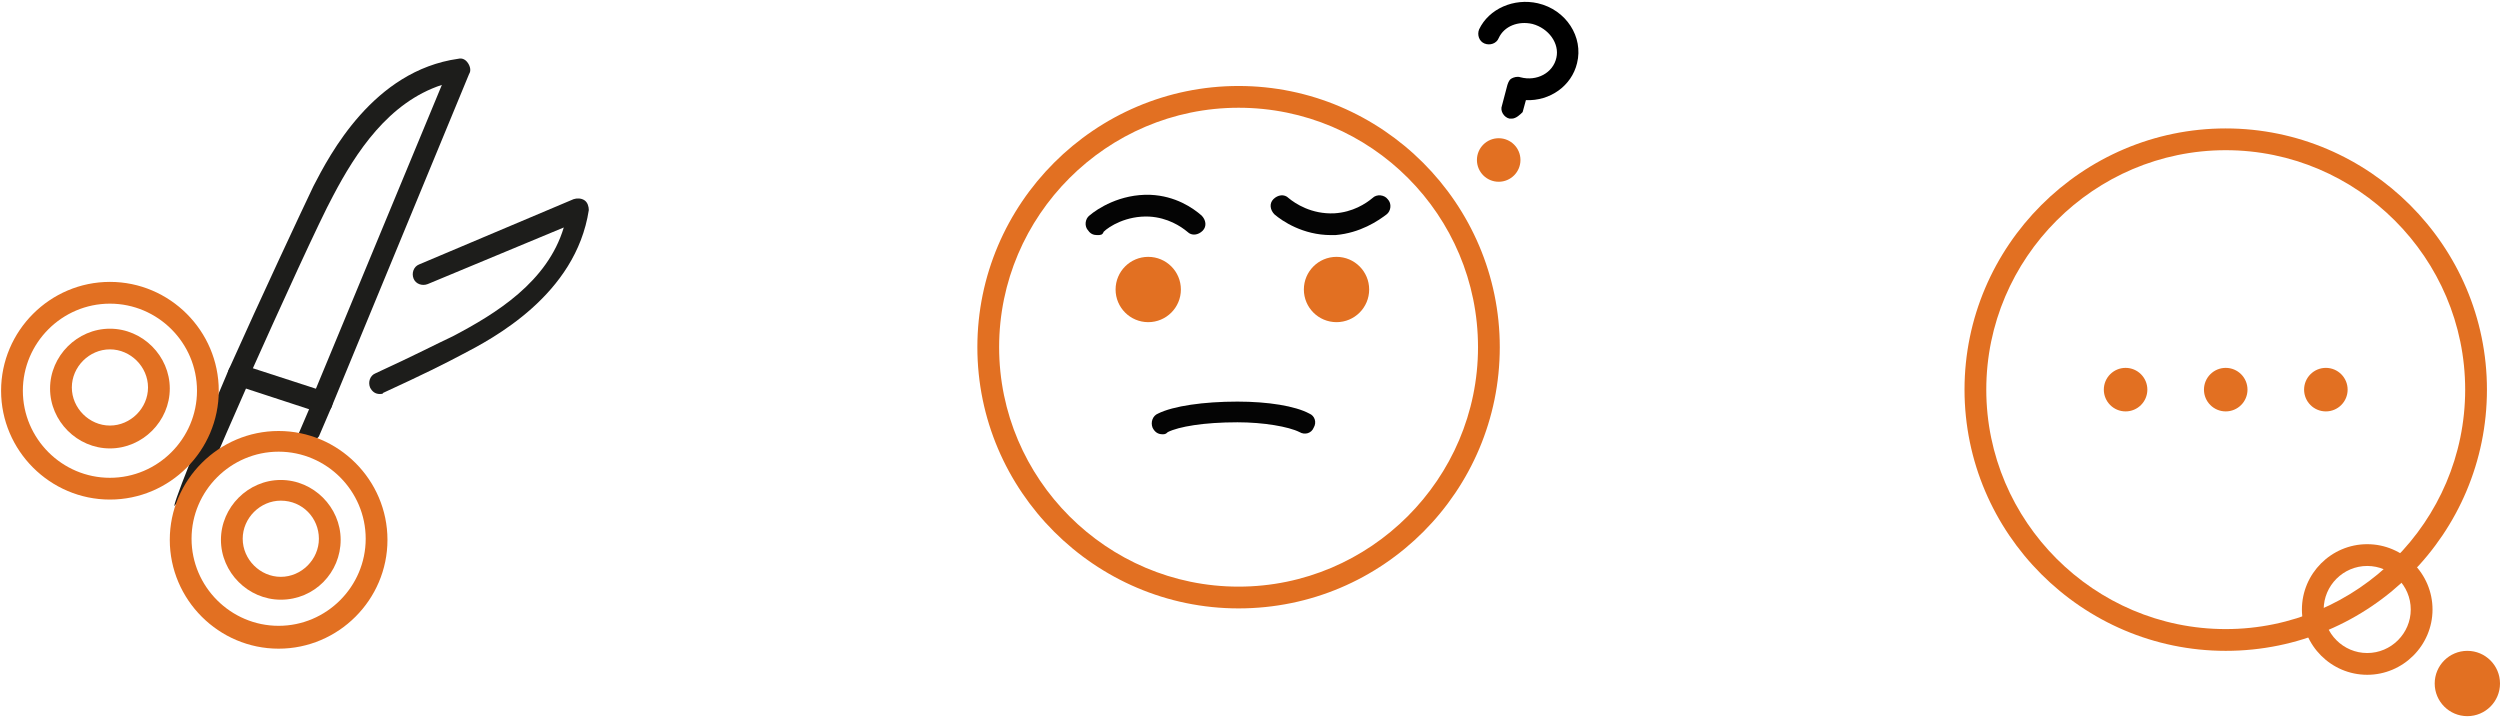
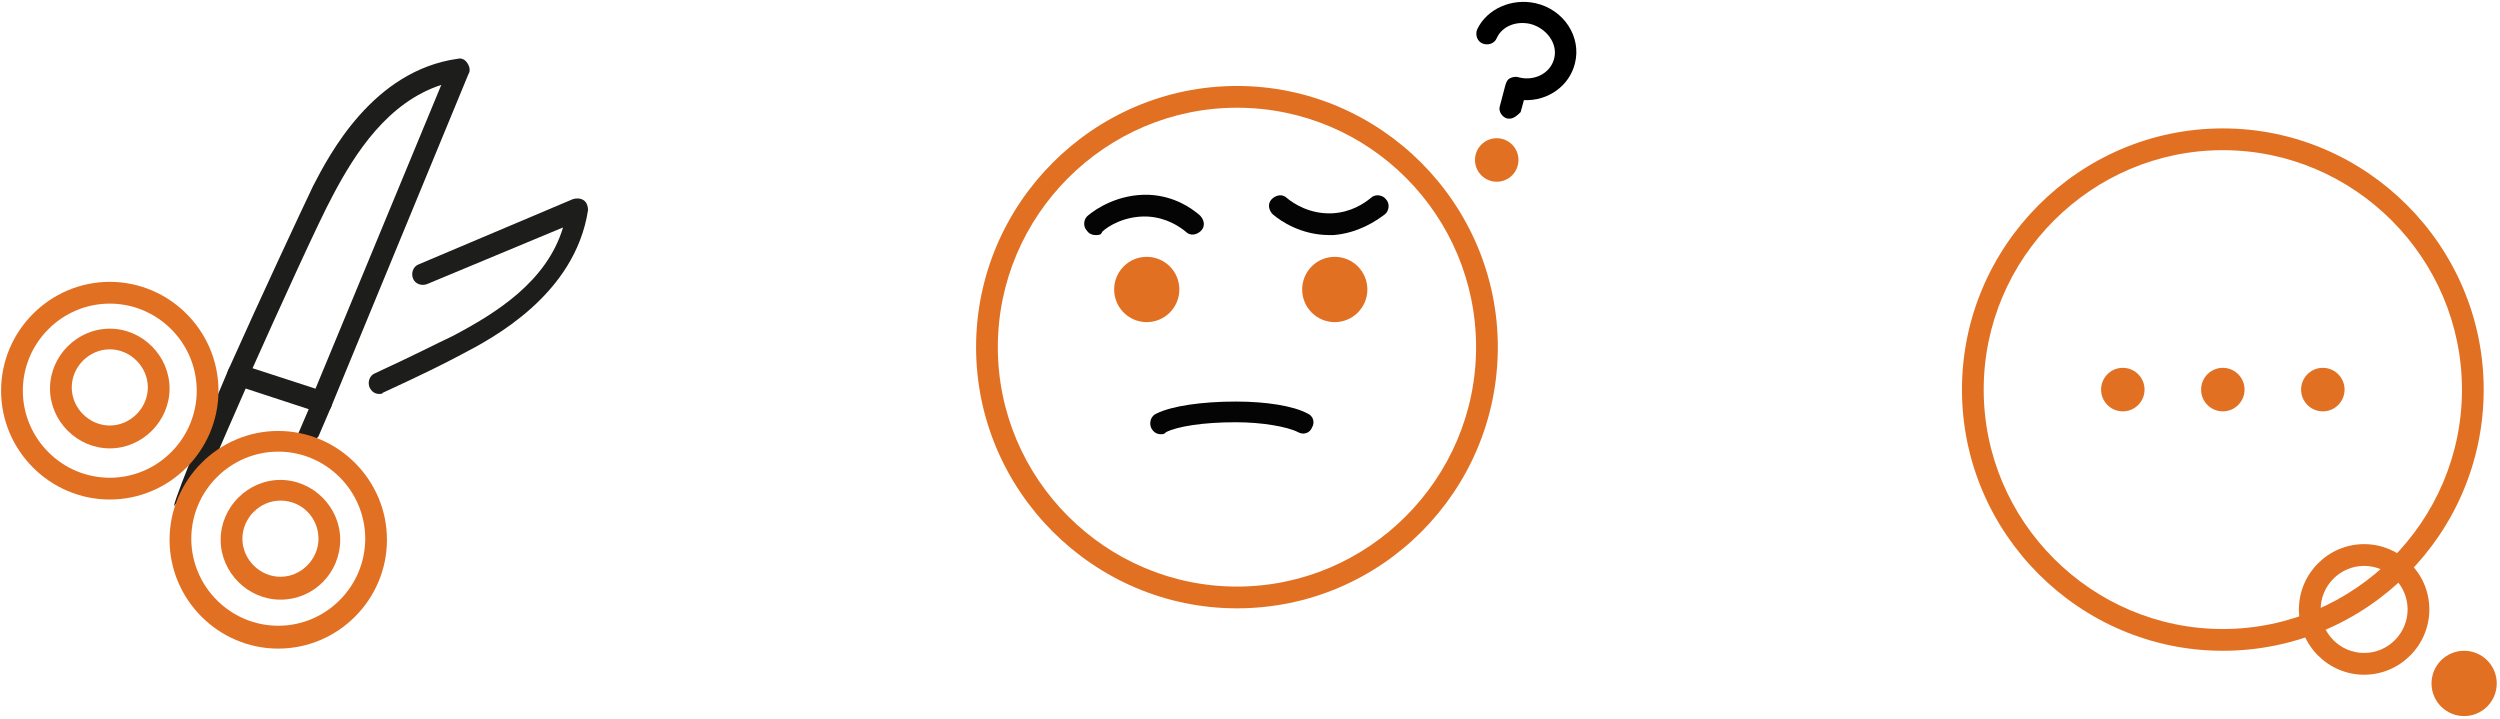
- <svg xmlns="http://www.w3.org/2000/svg" version="1.1" id="Ebene_1" x="0px" y="0px" width="229.7px" height="65.8px" viewBox="0 0 229.7 65.8" enable-background="new 0 0 229.7 65.8" xml:space="preserve">
-   <g>
-     <g id="_x2702__2_">
-       <g>
-         <g>
-           <path fill="#1D1D1B" d="M29.6,37.9c-0.1,0-0.3,0-0.4-0.1C28.7,37.6,28.4,37,28.7,36.5L40.6,7.8c-4.9,1.6-7.9,6.2-10,10.2      c-1.2,2.2-4.8,10.1-7.8,16.8c-0.2,0.5-0.8,0.699-1.3,0.5C21,35.1,20.8,34.5,21,34c3-6.7,6.7-14.6,7.8-16.899      c1.5-2.9,5.5-10.6,13.3-11.7c0.4-0.1,0.7,0.1,0.9,0.4c0.2,0.3,0.3,0.7,0.1,1L30.5,37.3C30.4,37.701,30,37.9,29.6,37.9z" />
-         </g>
-       </g>
-       <path fill="#1D1D1B" d="M27.8,41.701c-0.3-0.101-0.5-0.301-0.6-0.5C27.1,41,27.1,40.6,27.2,40.4l1.2-2.8l-5.8-1.899    c-1.3,3-2.4,5.399-3.1,7.199L16,46.5C16.3,45.1,19.6,37.3,21,34c0.2-0.5,0.7-0.7,1.2-0.5l7.7,2.5c0.3,0.101,0.5,0.301,0.6,0.5    c0.1,0.301,0.1,0.5,0,0.801l-1.2,2.8L27.8,41.701z" />
-       <g display="none">
-         <path display="inline" fill="#1D1D1B" d="M9.9,45.9c-1.5,0-2.8-0.3-3.9-0.8c-5.1-2.3-7.4-8.3-5.1-13.3c2.3-5.1,8.3-7.4,13.3-5.1     c2.6,1.1,4.6,3.3,5.5,6c0.2,0.5-0.1,1.1-0.6,1.299c-0.5,0.201-1.1-0.1-1.3-0.6c-0.7-2.1-2.3-3.9-4.4-4.8c-4.1-1.8-8.9,0-10.7,4.1     c-1.8,4.1,0,8.9,4.1,10.7c1.5,0.7,3.5,0.801,5.9,0.301c0.1,0,0.5-0.101,1.6-0.5c0.5-0.201,1.1,0.1,1.3,0.6     c0.2,0.5-0.1,1.1-0.6,1.3c-1.3,0.5-1.7,0.601-1.9,0.601C12,45.8,10.9,45.9,9.9,45.9z M10.1,41.201c-2.5,0-4.8-1.701-5.4-4.301     c-0.3-1.4-0.1-2.9,0.7-4.2c0.8-1.3,2-2.1,3.5-2.5c1.4-0.3,2.9-0.1,4.2,0.7c1.3,0.8,2.1,2,2.5,3.5c0.7,3-1.2,6-4.2,6.7l0,0     C10.9,41.1,10.5,41.201,10.1,41.201z M11.1,40.1L11.1,40.1L11.1,40.1z M10.1,32.1c-0.3,0-0.5,0-0.8,0.1c-0.9,0.2-1.7,0.8-2.2,1.6     c-0.5,0.8-0.7,1.8-0.5,2.699C7,38.4,9,39.6,10.9,39.201l0,0c1.9-0.4,3.1-2.301,2.7-4.301c-0.2-0.9-0.8-1.7-1.6-2.2     C11.4,32.3,10.8,32.1,10.1,32.1z" />
-       </g>
-       <g>
-         <path fill="#1D1D1B" d="M34.9,36.201c-0.4,0-0.7-0.201-0.9-0.601c-0.2-0.5,0-1.101,0.5-1.3c3.7-1.7,5.6-2.7,7.1-3.4     c4-2.1,8.7-5,10.2-10l-12.5,5.2c-0.5,0.2-1.1,0-1.3-0.5s0-1.1,0.5-1.3l14.2-6c0.3-0.1,0.7-0.1,1,0.1c0.3,0.2,0.4,0.6,0.4,0.9     c-1.2,7.8-8.8,11.8-11.7,13.3c-1.5,0.8-3.5,1.8-7.2,3.5C35.2,36.201,35,36.201,34.9,36.201z" />
-       </g>
-     </g>
-     <path fill="#E27022" d="M10.1,41.201c-3,0-5.5-2.5-5.5-5.5c0-3,2.5-5.5,5.5-5.5s5.5,2.5,5.5,5.5   C15.6,38.701,13.1,41.201,10.1,41.201z M10.1,32.1c-1.9,0-3.5,1.601-3.5,3.5s1.6,3.5,3.5,3.5s3.5-1.601,3.5-3.5S12,32.1,10.1,32.1z   " />
-     <path fill="#E27022" d="M10.1,45.9c-5.5,0-10-4.5-10-10s4.5-10,10-10s10,4.5,10,10S15.6,45.9,10.1,45.9z M10.1,27.9   c-4.4,0-8,3.6-8,8c0,4.4,3.6,8,8,8s8-3.6,8-8C18.1,31.5,14.5,27.9,10.1,27.9z" />
-     <path fill="#E27022" d="M25.8,55.1c-3,0-5.5-2.5-5.5-5.5s2.5-5.5,5.5-5.5s5.5,2.5,5.5,5.5S28.9,55.1,25.8,55.1z M25.8,46   c-1.9,0-3.5,1.601-3.5,3.5c0,1.9,1.6,3.5,3.5,3.5c1.9,0,3.5-1.6,3.5-3.5C29.3,47.6,27.8,46,25.8,46z" />
-     <path fill="#E27022" d="M25.6,59.6c-5.5,0-10-4.5-10-10s4.5-10,10-10s10,4.5,10,10S31.1,59.6,25.6,59.6z M25.6,41.5   c-4.4,0-8,3.601-8,8c0,4.4,3.6,8,8,8s8-3.6,8-8C33.6,45.1,30,41.5,25.6,41.5z" />
+ <svg xmlns="http://www.w3.org/2000/svg" width="630px" height="px" viewBox="0 0 630 181" version="1.1">
+   <g id="surface1">
+     <path style=" stroke:none;fill-rule:nonzero;fill:rgb(11.373%,11.373%,10.588%);fill-opacity:1;" d="M 81.078 103.938 C 80.805 103.938 80.258 103.938 79.984 103.664 C 78.613 103.113 77.793 101.469 78.613 100.098 L 111.207 21.391 C 97.785 25.777 89.57 38.395 83.816 49.363 C 80.531 55.398 70.668 77.062 62.453 95.438 C 61.906 96.809 60.262 97.352 58.891 96.809 C 57.523 96.258 56.973 94.613 57.523 93.242 C 65.738 74.867 75.875 53.203 78.887 46.898 C 82.996 38.945 93.953 17.828 115.316 14.812 C 116.414 14.539 117.234 15.086 117.781 15.91 C 118.332 16.73 118.605 17.828 118.055 18.652 L 83.543 102.293 C 83.27 103.391 82.176 103.938 81.078 103.938 Z M 81.078 103.938 " />
+     <path style=" stroke:none;fill-rule:nonzero;fill:rgb(11.373%,11.373%,10.588%);fill-opacity:1;" d="M 76.148 114.363 C 75.324 114.086 74.777 113.535 74.504 112.992 C 74.23 112.438 74.23 111.344 74.504 110.793 L 77.793 103.113 L 61.906 97.906 C 58.344 106.133 55.332 112.715 53.414 117.648 L 43.824 127.523 C 44.648 123.684 53.688 102.293 57.523 93.242 C 58.07 91.871 59.438 91.324 60.809 91.871 L 81.898 98.727 C 82.723 99.004 83.27 99.555 83.543 100.098 C 83.816 100.926 83.816 101.469 83.543 102.297 L 80.258 109.973 Z M 76.148 114.363 " />
+     <path style=" stroke:none;fill-rule:nonzero;fill:rgb(11.373%,11.373%,10.588%);fill-opacity:1;" d="M 95.594 99.277 C 94.5 99.277 93.68 98.727 93.129 97.629 C 92.582 96.258 93.129 94.609 94.5 94.066 C 104.637 89.402 109.84 86.66 113.949 84.742 C 124.906 78.98 137.777 71.027 141.887 57.316 L 107.648 71.578 C 106.277 72.125 104.637 71.578 104.086 70.207 C 103.539 68.836 104.086 67.188 105.457 66.641 L 144.352 50.188 C 145.176 49.914 146.27 49.914 147.09 50.461 C 147.914 51.008 148.188 52.105 148.188 52.93 C 144.898 74.32 124.082 85.289 116.141 89.402 C 112.031 91.598 106.551 94.34 96.418 99 C 96.418 99.277 95.871 99.277 95.594 99.277 Z M 95.594 99.277 " />
+     <path style=" stroke:none;fill-rule:nonzero;fill:rgb(88.627%,43.922%,13.333%);fill-opacity:1;" d="M 27.664 112.992 C 19.449 112.992 12.602 106.133 12.602 97.906 C 12.602 89.68 19.449 82.824 27.664 82.824 C 35.883 82.824 42.73 89.68 42.73 97.906 C 42.73 106.133 35.883 112.992 27.664 112.992 Z M 27.664 88.031 C 22.461 88.031 18.078 92.422 18.078 97.629 C 18.078 102.84 22.461 107.23 27.664 107.23 C 32.871 107.23 37.254 102.84 37.254 97.629 C 37.254 92.422 32.871 88.031 27.664 88.031 Z M 27.664 88.031 " />
+     <path style=" stroke:none;fill-rule:nonzero;fill:rgb(88.627%,43.922%,13.333%);fill-opacity:1;" d="M 27.664 125.879 C 12.602 125.879 0.273 113.535 0.273 98.453 C 0.273 83.371 12.602 71.027 27.664 71.027 C 42.73 71.027 55.055 83.371 55.055 98.453 C 55.055 113.535 42.73 125.879 27.664 125.879 Z M 27.664 76.512 C 15.613 76.512 5.754 86.387 5.754 98.453 C 5.754 110.52 15.613 120.391 27.664 120.391 C 39.719 120.391 49.578 110.52 49.578 98.453 C 49.578 86.387 39.719 76.512 27.664 76.512 Z M 27.664 76.512 " />
+     <path style=" stroke:none;fill-rule:nonzero;fill:rgb(88.627%,43.922%,13.333%);fill-opacity:1;" d="M 70.668 151.109 C 62.453 151.109 55.605 144.25 55.605 136.023 C 55.605 127.797 62.453 120.941 70.668 120.941 C 78.887 120.941 85.734 127.797 85.734 136.023 C 85.734 144.25 79.16 151.109 70.668 151.109 Z M 70.668 126.152 C 65.465 126.152 61.082 130.543 61.082 135.75 C 61.082 140.961 65.465 145.348 70.668 145.348 C 75.875 145.348 80.258 140.961 80.258 135.75 C 80.258 130.539 76.148 126.152 70.668 126.152 Z M 70.668 126.152 " />
+     <path style=" stroke:none;fill-rule:nonzero;fill:rgb(88.627%,43.922%,13.333%);fill-opacity:1;" d="M 70.121 163.449 C 55.055 163.449 42.73 151.109 42.73 136.023 C 42.73 120.941 55.055 108.602 70.121 108.602 C 85.188 108.602 97.512 120.941 97.512 136.023 C 97.512 151.109 85.188 163.449 70.121 163.449 Z M 70.121 113.812 C 58.07 113.812 48.207 123.688 48.207 135.75 C 48.207 147.816 58.07 157.688 70.121 157.688 C 82.176 157.688 92.035 147.816 92.035 135.75 C 92.035 123.684 82.176 113.812 70.121 113.812 Z M 70.121 113.812 " />
+     <path style=" stroke:none;fill-rule:nonzero;fill:rgb(88.627%,43.922%,13.333%);fill-opacity:1;" d="M 595.762 170.031 C 586.719 170.031 579.324 162.629 579.324 153.574 C 579.324 144.527 586.719 137.121 595.762 137.121 C 604.797 137.121 612.195 144.527 612.195 153.574 C 612.195 162.625 604.797 170.031 595.762 170.031 Z M 595.762 142.605 C 589.73 142.605 584.805 147.547 584.805 153.574 C 584.805 159.613 589.73 164.547 595.762 164.547 C 601.785 164.547 606.719 159.613 606.719 153.574 C 606.719 147.543 601.785 142.605 595.762 142.605 Z M 595.762 142.605 " />
+     <path style=" stroke:none;fill-rule:nonzero;fill:rgb(88.627%,43.922%,13.333%);fill-opacity:1;" d="M 560.152 163.996 C 523.992 163.996 494.414 134.375 494.414 98.18 C 494.414 61.98 523.992 32.359 560.152 32.359 C 596.305 32.359 625.891 61.98 625.891 98.18 C 625.891 134.379 596.578 163.996 560.152 163.996 Z M 560.152 37.844 C 527.008 37.844 499.891 64.996 499.891 98.18 C 499.891 131.363 527.008 158.512 560.152 158.512 C 593.297 158.512 620.414 131.363 620.414 98.18 C 620.414 64.996 593.297 37.844 560.152 37.844 Z M 560.152 37.844 " />
+     <path style=" stroke:none;fill-rule:nonzero;fill:rgb(88.627%,43.922%,13.333%);fill-opacity:1;" d="M 540.426 98.18 C 540.426 101.207 537.977 103.664 534.949 103.664 C 531.926 103.664 529.473 101.207 529.473 98.18 C 529.473 95.148 531.926 92.695 534.949 92.695 C 537.977 92.695 540.426 95.148 540.426 98.18 Z M 540.426 98.18 " />
+     <path style=" stroke:none;fill-rule:nonzero;fill:rgb(88.627%,43.922%,13.333%);fill-opacity:1;" d="M 565.629 98.18 C 565.629 101.207 563.176 103.664 560.152 103.664 C 557.125 103.664 554.676 101.207 554.676 98.18 C 554.676 95.148 557.125 92.695 560.152 92.695 C 563.176 92.695 565.629 95.148 565.629 98.18 Z M 565.629 98.18 " />
+     <path style=" stroke:none;fill-rule:nonzero;fill:rgb(88.627%,43.922%,13.333%);fill-opacity:1;" d="M 590.832 98.18 C 590.832 101.207 588.379 103.664 585.352 103.664 C 582.328 103.664 579.875 101.207 579.875 98.18 C 579.875 95.148 582.328 92.695 585.352 92.695 C 588.379 92.695 590.832 95.148 590.832 98.18 Z M 590.832 98.18 " />
+     <path style=" stroke:none;fill-rule:nonzero;fill:rgb(88.627%,43.922%,13.333%);fill-opacity:1;" d="M 629.18 172.223 C 629.18 176.77 625.5 180.453 620.961 180.453 C 616.422 180.453 612.742 176.77 612.742 172.223 C 612.742 167.68 616.422 163.996 620.961 163.996 C 625.5 163.996 629.18 167.68 629.18 172.223 Z M 629.18 172.223 " />
+     <path style=" stroke:none;fill-rule:nonzero;fill:rgb(1.569%,1.569%,1.569%);fill-opacity:1;" d="M 292.539 109.422 C 291.445 109.422 290.621 108.879 290.074 107.777 C 289.527 106.406 290.074 104.762 291.445 104.211 C 295.277 102.293 302.949 101.191 311.438 101.191 C 319.109 101.191 325.957 102.289 329.516 104.211 C 330.883 104.762 331.434 106.406 330.609 107.777 C 330.066 109.148 328.418 109.695 327.051 108.875 C 324.309 107.504 318.012 106.406 311.438 106.406 C 302.945 106.406 296.645 107.504 293.906 108.875 C 293.359 109.422 293.086 109.422 292.539 109.422 Z M 292.539 109.422 " />
+     <path style=" stroke:none;fill-rule:nonzero;fill:rgb(1.569%,1.569%,1.569%);fill-opacity:1;" d="M 276.105 59.238 C 275.281 59.238 274.461 58.961 273.914 58.141 C 272.816 57.043 273.09 55.121 274.188 54.301 C 276.105 52.656 281.855 48.816 289.527 49.09 C 295.824 49.363 300.207 52.379 302.398 54.301 C 303.496 55.398 303.77 57.043 302.676 58.141 C 301.578 59.238 299.934 59.512 298.84 58.414 C 297.195 57.043 293.91 54.848 289.254 54.574 C 283.5 54.301 279.117 57.043 277.746 58.414 C 277.473 59.238 276.926 59.238 276.105 59.238 Z M 276.105 59.238 " />
+     <path style=" stroke:none;fill-rule:nonzero;fill:rgb(1.569%,1.569%,1.569%);fill-opacity:1;" d="M 334.992 59.238 C 327.871 59.238 322.668 55.672 320.754 54.027 C 319.656 52.93 319.383 51.285 320.477 50.188 C 321.57 49.09 323.219 48.816 324.309 49.914 C 325.957 51.285 330.066 54.027 335.816 53.75 C 340.469 53.477 343.758 51.285 345.402 49.914 C 346.496 48.816 348.414 49.09 349.238 50.188 C 350.328 51.285 350.055 53.203 348.961 54.027 C 346.77 55.672 342.387 58.688 336.086 59.238 C 335.816 59.238 335.543 59.238 334.992 59.238 Z M 334.992 59.238 " />
+     <path style=" stroke:none;fill-rule:nonzero;fill:rgb(0%,0%,0%);fill-opacity:1;" d="M 380.465 29.891 C 380.188 29.891 379.918 29.891 379.918 29.891 C 378.547 29.617 377.453 27.973 378.004 26.602 L 379.371 21.391 C 379.645 20.566 379.918 20.02 380.465 19.746 C 381.012 19.473 381.836 19.195 382.656 19.473 C 386.766 20.566 390.875 18.375 391.699 14.535 C 392.516 10.969 389.777 7.129 385.668 6.035 C 382.113 5.211 378.547 6.582 377.18 9.598 C 376.629 10.969 374.988 11.52 373.617 10.969 C 372.246 10.422 371.699 8.777 372.246 7.406 C 374.711 2.195 381.012 -0.547 387.035 0.824 C 394.16 2.469 398.543 9.324 396.898 15.906 C 395.531 21.664 390.051 25.504 384.027 25.23 L 383.203 28.246 C 382.656 28.797 381.559 29.891 380.465 29.891 Z M 380.465 29.891 " />
+     <path style=" stroke:none;fill-rule:nonzero;fill:rgb(88.627%,43.922%,13.333%);fill-opacity:1;" d="M 311.715 153.301 C 275.555 153.301 245.973 123.684 245.973 87.484 C 245.973 51.285 275.555 21.664 311.715 21.664 C 347.871 21.664 377.453 51.285 377.453 87.484 C 377.449 123.684 348.145 153.301 311.715 153.301 Z M 311.715 27.148 C 278.57 27.148 251.453 54.301 251.453 87.484 C 251.453 120.668 278.57 147.816 311.715 147.816 C 344.855 147.816 371.973 120.668 371.973 87.484 C 371.973 54.301 345.129 27.148 311.715 27.148 Z M 311.715 27.148 " />
+     <path style=" stroke:none;fill-rule:nonzero;fill:rgb(88.627%,43.922%,13.333%);fill-opacity:1;" d="M 382.656 40.312 C 382.656 43.344 380.203 45.797 377.18 45.797 C 374.152 45.797 371.699 43.344 371.699 40.312 C 371.699 37.285 374.152 34.828 377.18 34.828 C 380.203 34.828 382.656 37.285 382.656 40.312 Z M 382.656 40.312 " />
+     <path style=" stroke:none;fill-rule:nonzero;fill:rgb(88.627%,43.922%,13.333%);fill-opacity:1;" d="M 344.578 72.949 C 344.578 77.492 340.902 81.176 336.363 81.176 C 331.824 81.176 328.145 77.492 328.145 72.949 C 328.145 68.406 331.824 64.723 336.363 64.723 C 340.902 64.723 344.578 68.406 344.578 72.949 Z M 344.578 72.949 " />
+     <path style=" stroke:none;fill-rule:nonzero;fill:rgb(88.627%,43.922%,13.333%);fill-opacity:1;" d="M 297.195 72.949 C 297.195 77.492 293.516 81.176 288.977 81.176 C 284.441 81.176 280.762 77.492 280.762 72.949 C 280.762 68.406 284.441 64.723 288.977 64.723 C 293.516 64.723 297.195 68.406 297.195 72.949 Z M 297.195 72.949 " />
  </g>
-   <g>
-     <path fill="#E27022" d="M217.5,62c-3.301,0-6-2.699-6-6c0-3.299,2.699-6,6-6c3.299,0,6,2.701,6,6C223.5,59.3,220.799,62,217.5,62z    M217.5,52c-2.201,0-4,1.801-4,4c0,2.201,1.799,4,4,4c2.199,0,4-1.799,4-4C221.5,53.8,219.7,52,217.5,52z" />
-     <path fill="#E27022" d="M204.5,59.8c-13.201,0-24-10.801-24-24c0-13.2,10.799-24,24-24c13.199,0,24,10.8,24,24   C228.5,49,217.799,59.8,204.5,59.8z M204.5,13.8c-12.101,0-22,9.9-22,22c0,12.1,9.899,22,22,22c12.1,0,22-9.9,22-22   C226.5,23.7,216.6,13.8,204.5,13.8z" />
-     <circle fill="#E27022" cx="195.299" cy="35.8" r="2" />
-     <circle fill="#E27022" cx="204.5" cy="35.8" r="2" />
-     <circle fill="#E27022" cx="213.7" cy="35.8" r="2" />
-     <circle fill="#E27022" cx="226.7" cy="62.8" r="3" />
-   </g>
-   <g>
-     <g id="_xD83D__xDE16__2_">
-       <path fill="#040404" d="M106.8,39.9c-0.4,0-0.7-0.199-0.9-0.6c-0.2-0.5,0-1.1,0.5-1.301c1.4-0.699,4.2-1.1,7.3-1.1    c2.8,0,5.3,0.4,6.599,1.1c0.5,0.201,0.701,0.801,0.4,1.301c-0.199,0.5-0.8,0.699-1.3,0.4c-1-0.5-3.3-0.9-5.7-0.9    c-3.1,0-5.4,0.4-6.4,0.9C107.1,39.9,107,39.9,106.8,39.9z" />
-       <path fill="#040404" d="M100.8,21.6c-0.3,0-0.6-0.1-0.8-0.4c-0.4-0.4-0.3-1.1,0.1-1.4c0.7-0.6,2.8-2,5.6-1.9    c2.3,0.1,3.9,1.2,4.7,1.9c0.4,0.4,0.5,1,0.1,1.4c-0.4,0.4-1,0.5-1.4,0.1c-0.6-0.5-1.8-1.3-3.5-1.4c-2.1-0.1-3.7,0.9-4.2,1.4    C101.3,21.6,101.1,21.6,100.8,21.6z" />
-       <path fill="#040404" d="M122.299,21.6c-2.6,0-4.5-1.3-5.199-1.9c-0.4-0.4-0.5-1-0.1-1.4c0.399-0.4,1-0.5,1.399-0.1    c0.601,0.5,2.101,1.5,4.2,1.4c1.699-0.1,2.9-0.9,3.5-1.4c0.4-0.4,1.1-0.3,1.4,0.1c0.399,0.4,0.299,1.1-0.101,1.4    c-0.8,0.6-2.399,1.7-4.7,1.9C122.6,21.6,122.5,21.6,122.299,21.6z" />
-       <g>
-         <path d="M138.9,10.9c-0.101,0-0.2,0-0.2,0c-0.5-0.1-0.9-0.7-0.699-1.2l0.5-1.9c0.1-0.3,0.199-0.5,0.399-0.6     c0.2-0.1,0.5-0.2,0.8-0.1c1.5,0.4,3-0.4,3.301-1.8c0.299-1.3-0.701-2.7-2.201-3.1c-1.299-0.3-2.6,0.2-3.1,1.3     C137.5,4,136.9,4.2,136.4,4s-0.7-0.8-0.5-1.3c0.899-1.9,3.2-2.9,5.399-2.4c2.601,0.6,4.201,3.1,3.601,5.5     c-0.5,2.1-2.5,3.5-4.7,3.4l-0.3,1.1C139.7,10.5,139.299,10.9,138.9,10.9z" />
-       </g>
-     </g>
-     <path fill="#E27022" d="M113.8,55.9c-13.2,0-24-10.8-24-24c0-13.2,10.8-24,24-24c13.201,0,24,10.8,24,24   C137.799,45.1,127.1,55.9,113.8,55.9z M113.8,9.9c-12.1,0-22,9.9-22,22c0,12.1,9.9,22,22,22c12.1,0,22-9.9,22-22   C135.799,19.8,126,9.9,113.8,9.9z" />
-     <circle fill="#E27022" cx="137.7" cy="14.7" r="2" />
-     <circle fill="#E27022" cx="122.799" cy="26.6" r="3" />
-     <circle fill="#E27022" cx="105.5" cy="26.6" r="3" />
-   </g>
-   <path fill="#1D1D1B" d="M46.7,46.5" />
</svg>
